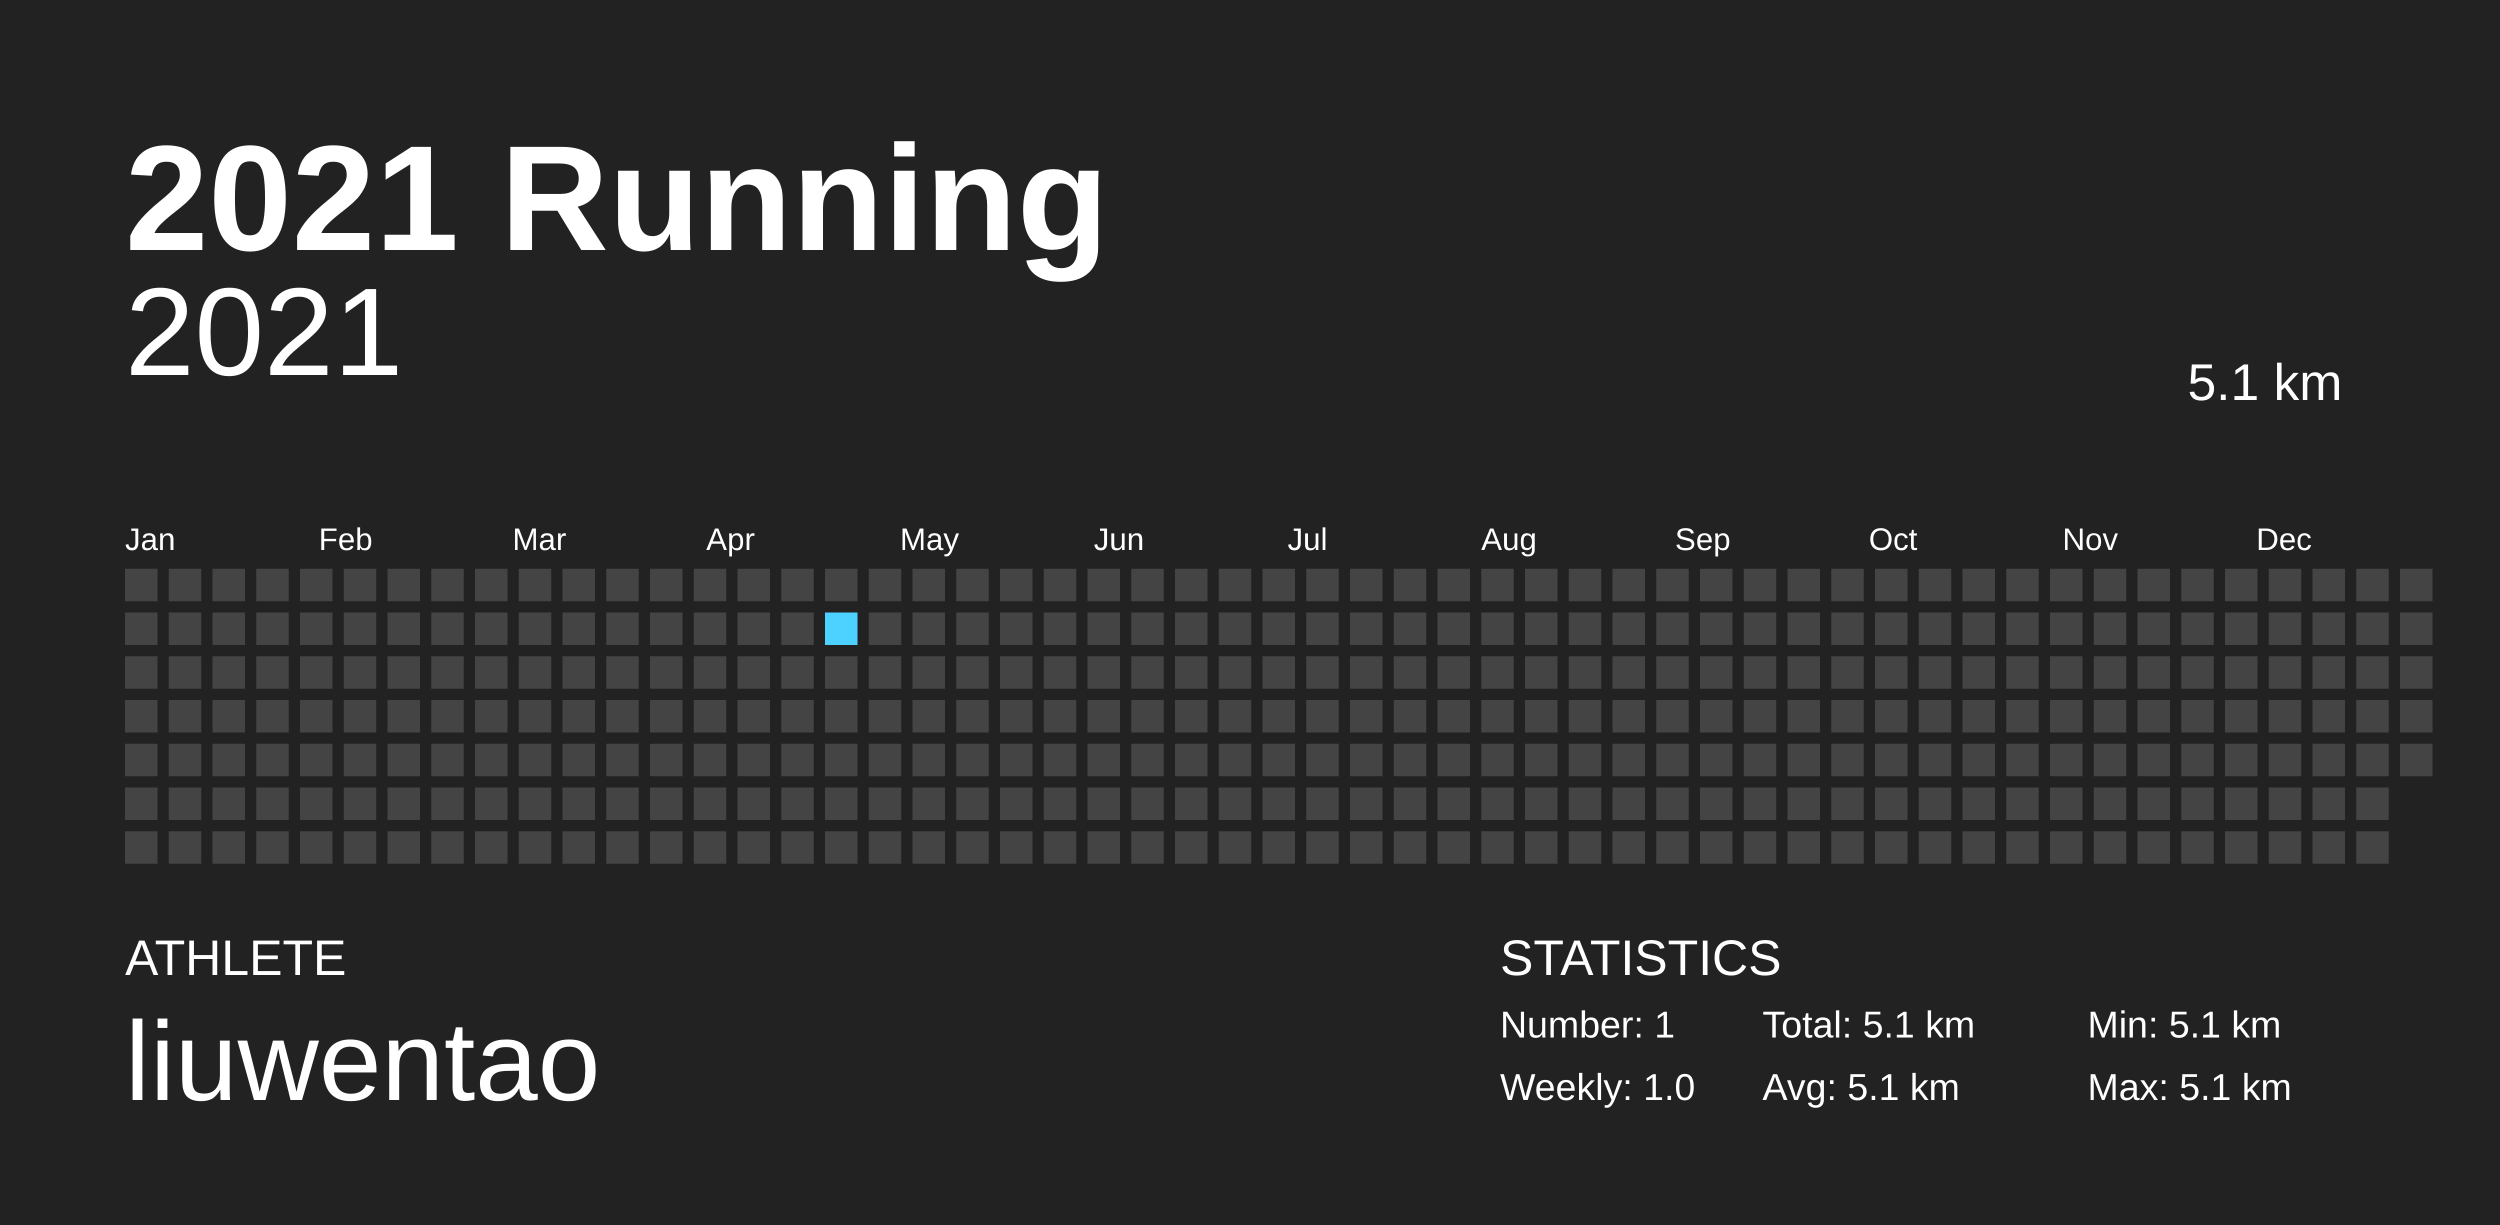
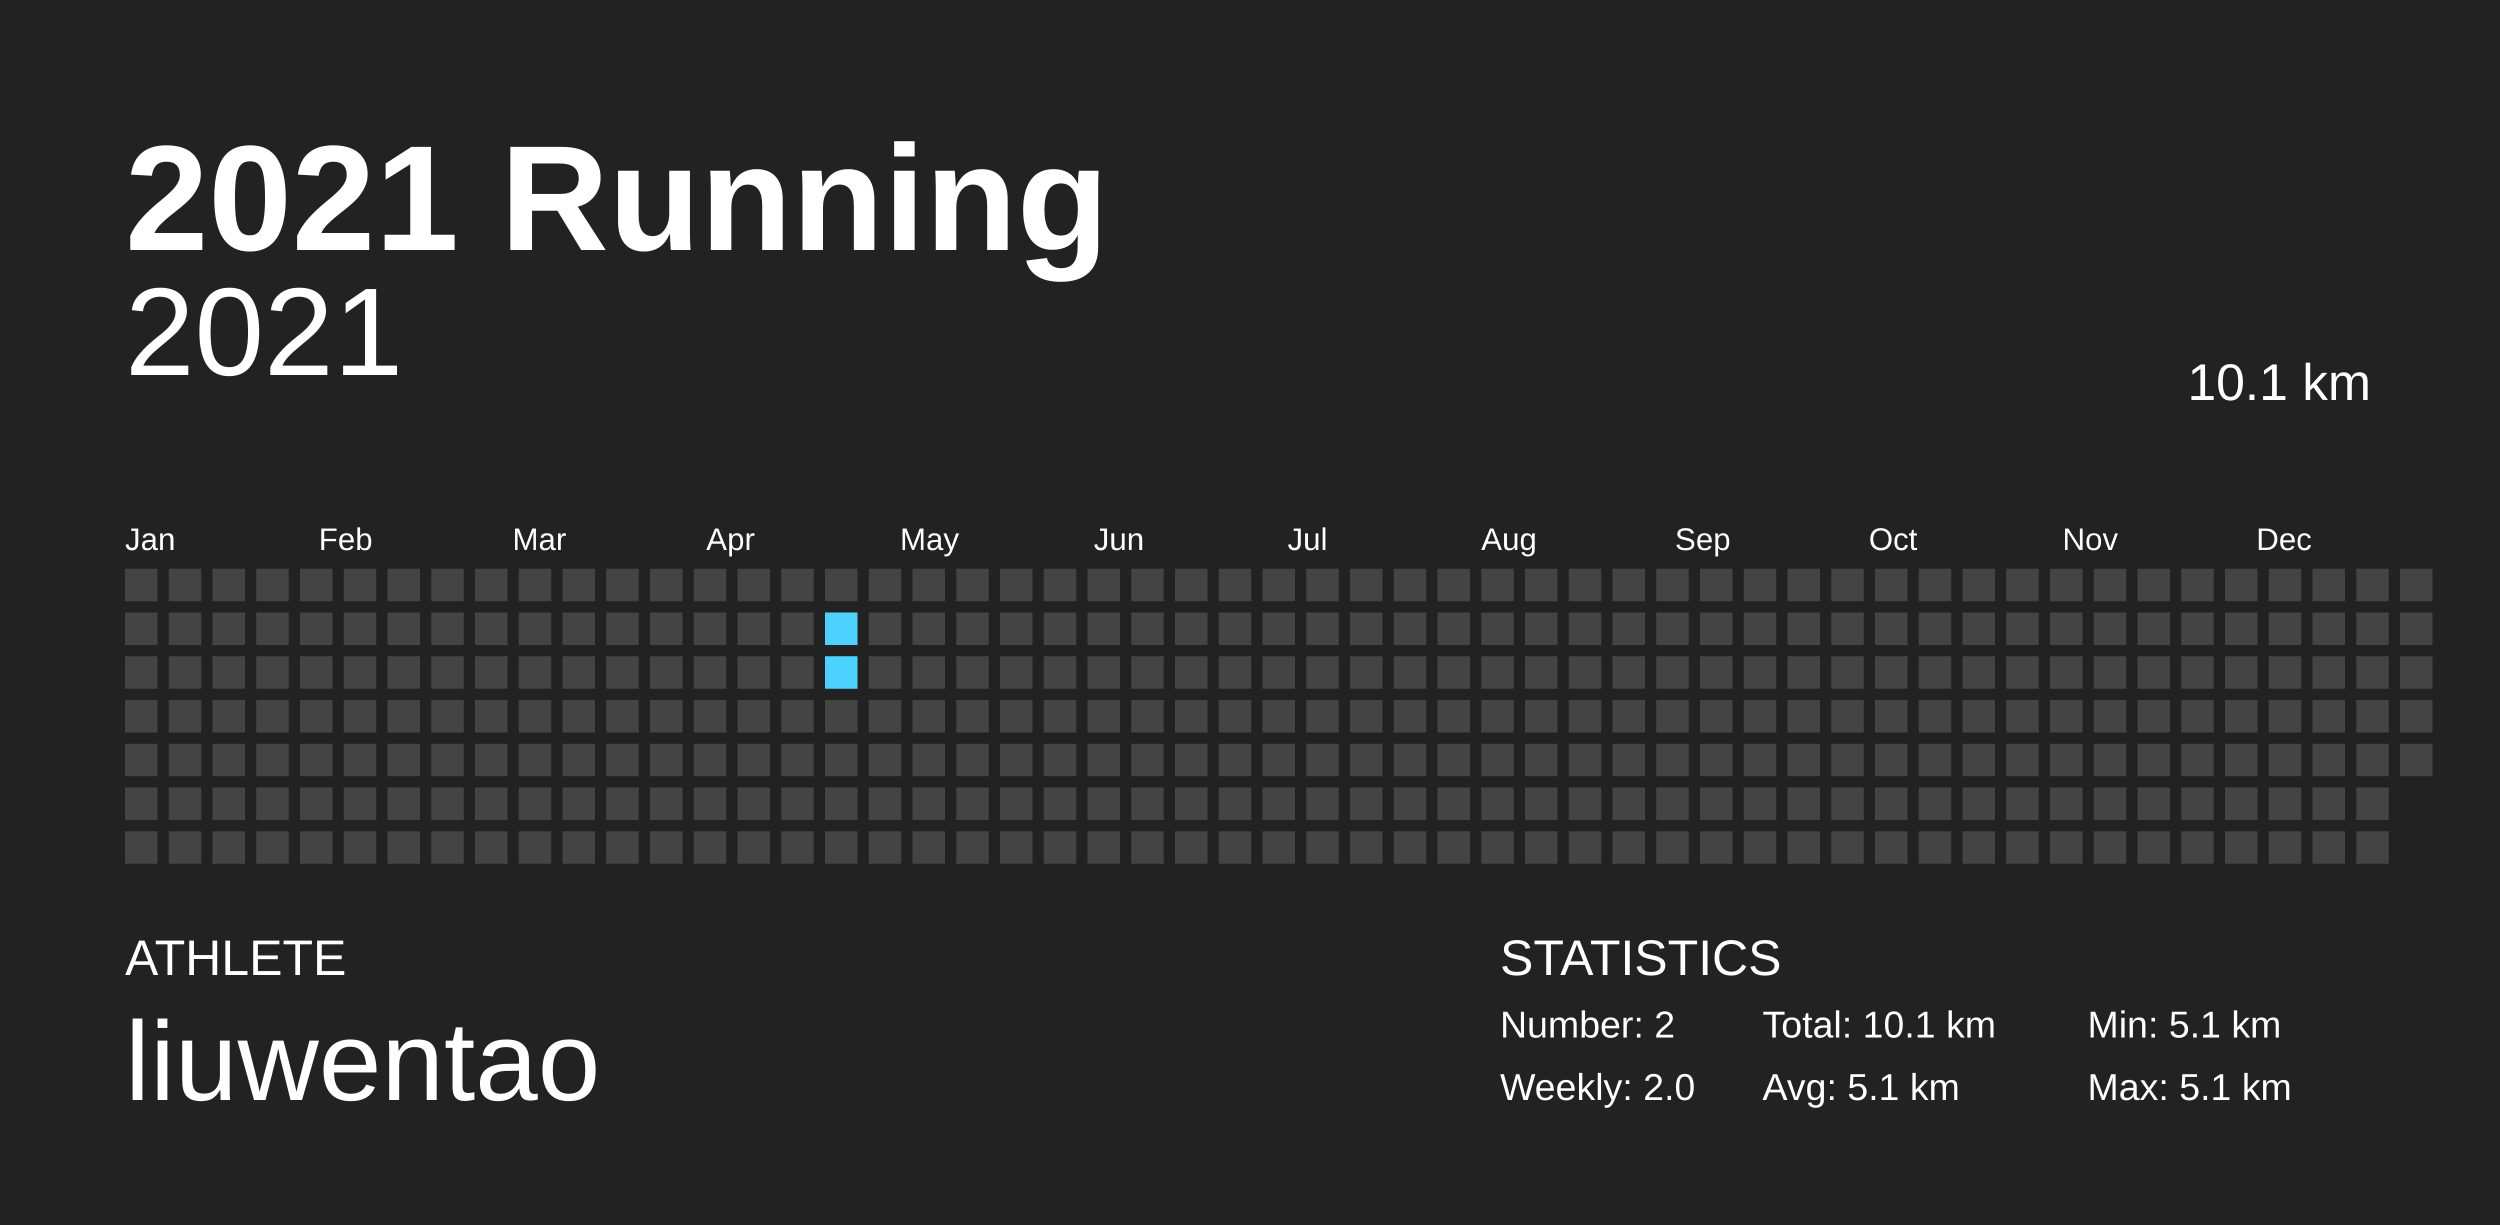
<svg xmlns="http://www.w3.org/2000/svg" baseProfile="full" height="98mm" version="1.1" viewBox="0,0,200,98" width="200mm">
  <defs />
  <rect fill="#222222" height="98" width="200" x="0" y="0" />
  <text fill="#FFFFFF" style="font-size:12px; font-family:Arial; font-weight:bold;" x="10" y="20">2021 Running</text>
  <text fill="#FFFFFF" style="font-size:4px; font-family:Arial" x="10" y="78">ATHLETE</text>
  <text fill="#FFFFFF" style="font-size:9px; font-family:Arial" x="10" y="88">liuwentao</text>
  <text fill="#FFFFFF" style="font-size:4px; font-family:Arial" x="120" y="78">STATISTICS</text>
-   <text fill="#FFFFFF" style="font-size:3px; font-family:Arial" x="120" y="83">Number: 1</text>
-   <text fill="#FFFFFF" style="font-size:3px; font-family:Arial" x="120" y="88">Weekly: 1.0</text>
-   <text fill="#FFFFFF" style="font-size:3px; font-family:Arial" x="141" y="83">Total: 5.1 km</text>
+   <text fill="#FFFFFF" style="font-size:3px; font-family:Arial" x="120" y="83">Number: 2</text>
+   <text fill="#FFFFFF" style="font-size:3px; font-family:Arial" x="120" y="88">Weekly: 2.0</text>
+   <text fill="#FFFFFF" style="font-size:3px; font-family:Arial" x="141" y="83">Total: 10.1 km</text>
  <text fill="#FFFFFF" style="font-size:3px; font-family:Arial" x="141" y="88">Avg: 5.1 km</text>
  <text fill="#FFFFFF" style="font-size:3px; font-family:Arial" x="167" y="83">Min: 5.1 km</text>
  <text fill="#FFFFFF" style="font-size:3px; font-family:Arial" x="167" y="88">Max: 5.1 km</text>
  <text alignment-baseline="hanging" fill="#FFFFFF" style="font-size:10.0px; font-family:Arial;" x="10" y="30">2021</text>
-   <text alignment-baseline="hanging" fill="#FFFFFF" style="font-size:4.125px; font-family:Arial;" x="175" y="32">5.1 km</text>
+   <text alignment-baseline="hanging" fill="#FFFFFF" style="font-size:4.125px; font-family:Arial;" x="175" y="32">10.1 km</text>
  <text fill="#FFFFFF" style="font-size:2.5px; font-family:Arial" x="10.0" y="44">Jan</text>
  <text fill="#FFFFFF" style="font-size:2.5px; font-family:Arial" x="25.5" y="44">Feb</text>
  <text fill="#FFFFFF" style="font-size:2.5px; font-family:Arial" x="41.0" y="44">Mar</text>
  <text fill="#FFFFFF" style="font-size:2.5px; font-family:Arial" x="56.5" y="44">Apr</text>
  <text fill="#FFFFFF" style="font-size:2.5px; font-family:Arial" x="72.0" y="44">May</text>
  <text fill="#FFFFFF" style="font-size:2.5px; font-family:Arial" x="87.5" y="44">Jun</text>
  <text fill="#FFFFFF" style="font-size:2.5px; font-family:Arial" x="103.0" y="44">Jul</text>
  <text fill="#FFFFFF" style="font-size:2.5px; font-family:Arial" x="118.5" y="44">Aug</text>
  <text fill="#FFFFFF" style="font-size:2.5px; font-family:Arial" x="134.0" y="44">Sep</text>
  <text fill="#FFFFFF" style="font-size:2.5px; font-family:Arial" x="149.5" y="44">Oct</text>
  <text fill="#FFFFFF" style="font-size:2.5px; font-family:Arial" x="165.0" y="44">Nov</text>
  <text fill="#FFFFFF" style="font-size:2.5px; font-family:Arial" x="180.5" y="44">Dec</text>
  <rect fill="#444444" height="2.6" width="2.6" x="10.0" y="45.5" />
  <rect fill="#444444" height="2.6" width="2.6" x="10.0" y="49.0" />
  <rect fill="#444444" height="2.6" width="2.6" x="10.0" y="52.5" />
  <rect fill="#444444" height="2.6" width="2.6" x="10.0" y="56.0" />
  <rect fill="#444444" height="2.6" width="2.6" x="10.0" y="59.5" />
  <rect fill="#444444" height="2.6" width="2.6" x="10.0" y="63.0" />
  <rect fill="#444444" height="2.6" width="2.6" x="10.0" y="66.5" />
  <rect fill="#444444" height="2.6" width="2.6" x="13.5" y="45.5" />
  <rect fill="#444444" height="2.6" width="2.6" x="13.5" y="49.0" />
  <rect fill="#444444" height="2.6" width="2.6" x="13.5" y="52.5" />
  <rect fill="#444444" height="2.6" width="2.6" x="13.5" y="56.0" />
  <rect fill="#444444" height="2.6" width="2.6" x="13.5" y="59.5" />
  <rect fill="#444444" height="2.6" width="2.6" x="13.5" y="63.0" />
  <rect fill="#444444" height="2.6" width="2.6" x="13.5" y="66.5" />
  <rect fill="#444444" height="2.6" width="2.6" x="17.0" y="45.5" />
  <rect fill="#444444" height="2.6" width="2.6" x="17.0" y="49.0" />
  <rect fill="#444444" height="2.6" width="2.6" x="17.0" y="52.5" />
  <rect fill="#444444" height="2.6" width="2.6" x="17.0" y="56.0" />
  <rect fill="#444444" height="2.6" width="2.6" x="17.0" y="59.5" />
  <rect fill="#444444" height="2.6" width="2.6" x="17.0" y="63.0" />
  <rect fill="#444444" height="2.6" width="2.6" x="17.0" y="66.5" />
  <rect fill="#444444" height="2.6" width="2.6" x="20.5" y="45.5" />
  <rect fill="#444444" height="2.6" width="2.6" x="20.5" y="49.0" />
  <rect fill="#444444" height="2.6" width="2.6" x="20.5" y="52.5" />
  <rect fill="#444444" height="2.6" width="2.6" x="20.5" y="56.0" />
  <rect fill="#444444" height="2.6" width="2.6" x="20.5" y="59.5" />
  <rect fill="#444444" height="2.6" width="2.6" x="20.5" y="63.0" />
  <rect fill="#444444" height="2.6" width="2.6" x="20.5" y="66.5" />
  <rect fill="#444444" height="2.6" width="2.6" x="24.0" y="45.5" />
  <rect fill="#444444" height="2.6" width="2.6" x="24.0" y="49.0" />
  <rect fill="#444444" height="2.6" width="2.6" x="24.0" y="52.5" />
  <rect fill="#444444" height="2.6" width="2.6" x="24.0" y="56.0" />
  <rect fill="#444444" height="2.6" width="2.6" x="24.0" y="59.5" />
  <rect fill="#444444" height="2.6" width="2.6" x="24.0" y="63.0" />
  <rect fill="#444444" height="2.6" width="2.6" x="24.0" y="66.5" />
  <rect fill="#444444" height="2.6" width="2.6" x="27.5" y="45.5" />
  <rect fill="#444444" height="2.6" width="2.6" x="27.5" y="49.0" />
  <rect fill="#444444" height="2.6" width="2.6" x="27.5" y="52.5" />
  <rect fill="#444444" height="2.6" width="2.6" x="27.5" y="56.0" />
  <rect fill="#444444" height="2.6" width="2.6" x="27.5" y="59.5" />
  <rect fill="#444444" height="2.6" width="2.6" x="27.5" y="63.0" />
  <rect fill="#444444" height="2.6" width="2.6" x="27.5" y="66.5" />
  <rect fill="#444444" height="2.6" width="2.6" x="31.0" y="45.5" />
  <rect fill="#444444" height="2.6" width="2.6" x="31.0" y="49.0" />
  <rect fill="#444444" height="2.6" width="2.6" x="31.0" y="52.5" />
  <rect fill="#444444" height="2.6" width="2.6" x="31.0" y="56.0" />
  <rect fill="#444444" height="2.6" width="2.6" x="31.0" y="59.5" />
  <rect fill="#444444" height="2.6" width="2.6" x="31.0" y="63.0" />
  <rect fill="#444444" height="2.6" width="2.6" x="31.0" y="66.5" />
  <rect fill="#444444" height="2.6" width="2.6" x="34.5" y="45.5" />
  <rect fill="#444444" height="2.6" width="2.6" x="34.5" y="49.0" />
  <rect fill="#444444" height="2.6" width="2.6" x="34.5" y="52.5" />
  <rect fill="#444444" height="2.6" width="2.6" x="34.5" y="56.0" />
  <rect fill="#444444" height="2.6" width="2.6" x="34.5" y="59.5" />
  <rect fill="#444444" height="2.6" width="2.6" x="34.5" y="63.0" />
  <rect fill="#444444" height="2.6" width="2.6" x="34.5" y="66.5" />
  <rect fill="#444444" height="2.6" width="2.6" x="38.0" y="45.5" />
  <rect fill="#444444" height="2.6" width="2.6" x="38.0" y="49.0" />
  <rect fill="#444444" height="2.6" width="2.6" x="38.0" y="52.5" />
  <rect fill="#444444" height="2.6" width="2.6" x="38.0" y="56.0" />
  <rect fill="#444444" height="2.6" width="2.6" x="38.0" y="59.5" />
  <rect fill="#444444" height="2.6" width="2.6" x="38.0" y="63.0" />
  <rect fill="#444444" height="2.6" width="2.6" x="38.0" y="66.5" />
  <rect fill="#444444" height="2.6" width="2.6" x="41.5" y="45.5" />
  <rect fill="#444444" height="2.6" width="2.6" x="41.5" y="49.0" />
  <rect fill="#444444" height="2.6" width="2.6" x="41.5" y="52.5" />
  <rect fill="#444444" height="2.6" width="2.6" x="41.5" y="56.0" />
  <rect fill="#444444" height="2.6" width="2.6" x="41.5" y="59.5" />
  <rect fill="#444444" height="2.6" width="2.6" x="41.5" y="63.0" />
  <rect fill="#444444" height="2.6" width="2.6" x="41.5" y="66.5" />
  <rect fill="#444444" height="2.6" width="2.6" x="45.0" y="45.5" />
  <rect fill="#444444" height="2.6" width="2.6" x="45.0" y="49.0" />
  <rect fill="#444444" height="2.6" width="2.6" x="45.0" y="52.5" />
  <rect fill="#444444" height="2.6" width="2.6" x="45.0" y="56.0" />
  <rect fill="#444444" height="2.6" width="2.6" x="45.0" y="59.5" />
  <rect fill="#444444" height="2.6" width="2.6" x="45.0" y="63.0" />
  <rect fill="#444444" height="2.6" width="2.6" x="45.0" y="66.5" />
  <rect fill="#444444" height="2.6" width="2.6" x="48.5" y="45.5" />
  <rect fill="#444444" height="2.6" width="2.6" x="48.5" y="49.0" />
  <rect fill="#444444" height="2.6" width="2.6" x="48.5" y="52.5" />
  <rect fill="#444444" height="2.6" width="2.6" x="48.5" y="56.0" />
  <rect fill="#444444" height="2.6" width="2.6" x="48.5" y="59.5" />
  <rect fill="#444444" height="2.6" width="2.6" x="48.5" y="63.0" />
  <rect fill="#444444" height="2.6" width="2.6" x="48.5" y="66.5" />
  <rect fill="#444444" height="2.6" width="2.6" x="52.0" y="45.5" />
  <rect fill="#444444" height="2.6" width="2.6" x="52.0" y="49.0" />
  <rect fill="#444444" height="2.6" width="2.6" x="52.0" y="52.5" />
  <rect fill="#444444" height="2.6" width="2.6" x="52.0" y="56.0" />
  <rect fill="#444444" height="2.6" width="2.6" x="52.0" y="59.5" />
  <rect fill="#444444" height="2.6" width="2.6" x="52.0" y="63.0" />
  <rect fill="#444444" height="2.6" width="2.6" x="52.0" y="66.5" />
  <rect fill="#444444" height="2.6" width="2.6" x="55.5" y="45.5" />
  <rect fill="#444444" height="2.6" width="2.6" x="55.5" y="49.0" />
  <rect fill="#444444" height="2.6" width="2.6" x="55.5" y="52.5" />
  <rect fill="#444444" height="2.6" width="2.6" x="55.5" y="56.0" />
  <rect fill="#444444" height="2.6" width="2.6" x="55.5" y="59.5" />
  <rect fill="#444444" height="2.6" width="2.6" x="55.5" y="63.0" />
  <rect fill="#444444" height="2.6" width="2.6" x="55.5" y="66.5" />
  <rect fill="#444444" height="2.6" width="2.6" x="59.0" y="45.5" />
  <rect fill="#444444" height="2.6" width="2.6" x="59.0" y="49.0" />
  <rect fill="#444444" height="2.6" width="2.6" x="59.0" y="52.5" />
  <rect fill="#444444" height="2.6" width="2.6" x="59.0" y="56.0" />
  <rect fill="#444444" height="2.6" width="2.6" x="59.0" y="59.5" />
  <rect fill="#444444" height="2.6" width="2.6" x="59.0" y="63.0" />
  <rect fill="#444444" height="2.6" width="2.6" x="59.0" y="66.5" />
  <rect fill="#444444" height="2.6" width="2.6" x="62.5" y="45.5" />
  <rect fill="#444444" height="2.6" width="2.6" x="62.5" y="49.0" />
  <rect fill="#444444" height="2.6" width="2.6" x="62.5" y="52.5" />
  <rect fill="#444444" height="2.6" width="2.6" x="62.5" y="56.0" />
  <rect fill="#444444" height="2.6" width="2.6" x="62.5" y="59.5" />
  <rect fill="#444444" height="2.6" width="2.6" x="62.5" y="63.0" />
  <rect fill="#444444" height="2.6" width="2.6" x="62.5" y="66.5" />
  <rect fill="#444444" height="2.6" width="2.6" x="66.0" y="45.5" />
-   <rect fill="#4DD2FF" height="2.6" width="2.6" x="66.0" y="49.0" />
-   <rect fill="#444444" height="2.6" width="2.6" x="66.0" y="52.5" />
+   <rect fill="#4dd2ff" height="2.6" width="2.6" x="66.0" y="49.0" />
+   <rect fill="#4dd2ff" height="2.6" width="2.6" x="66.0" y="52.5" />
  <rect fill="#444444" height="2.6" width="2.6" x="66.0" y="56.0" />
  <rect fill="#444444" height="2.6" width="2.6" x="66.0" y="59.5" />
  <rect fill="#444444" height="2.6" width="2.6" x="66.0" y="63.0" />
  <rect fill="#444444" height="2.6" width="2.6" x="66.0" y="66.5" />
  <rect fill="#444444" height="2.6" width="2.6" x="69.5" y="45.5" />
  <rect fill="#444444" height="2.6" width="2.6" x="69.5" y="49.0" />
  <rect fill="#444444" height="2.6" width="2.6" x="69.5" y="52.5" />
  <rect fill="#444444" height="2.6" width="2.6" x="69.5" y="56.0" />
  <rect fill="#444444" height="2.6" width="2.6" x="69.5" y="59.5" />
  <rect fill="#444444" height="2.6" width="2.6" x="69.5" y="63.0" />
  <rect fill="#444444" height="2.6" width="2.6" x="69.5" y="66.5" />
  <rect fill="#444444" height="2.6" width="2.6" x="73.0" y="45.5" />
  <rect fill="#444444" height="2.6" width="2.6" x="73.0" y="49.0" />
  <rect fill="#444444" height="2.6" width="2.6" x="73.0" y="52.5" />
  <rect fill="#444444" height="2.6" width="2.6" x="73.0" y="56.0" />
  <rect fill="#444444" height="2.6" width="2.6" x="73.0" y="59.5" />
  <rect fill="#444444" height="2.6" width="2.6" x="73.0" y="63.0" />
  <rect fill="#444444" height="2.6" width="2.6" x="73.0" y="66.5" />
  <rect fill="#444444" height="2.6" width="2.6" x="76.5" y="45.5" />
  <rect fill="#444444" height="2.6" width="2.6" x="76.5" y="49.0" />
  <rect fill="#444444" height="2.6" width="2.6" x="76.5" y="52.5" />
  <rect fill="#444444" height="2.6" width="2.6" x="76.5" y="56.0" />
  <rect fill="#444444" height="2.6" width="2.6" x="76.5" y="59.5" />
  <rect fill="#444444" height="2.6" width="2.6" x="76.5" y="63.0" />
  <rect fill="#444444" height="2.6" width="2.6" x="76.5" y="66.5" />
  <rect fill="#444444" height="2.6" width="2.6" x="80.0" y="45.5" />
  <rect fill="#444444" height="2.6" width="2.6" x="80.0" y="49.0" />
  <rect fill="#444444" height="2.6" width="2.6" x="80.0" y="52.5" />
  <rect fill="#444444" height="2.6" width="2.6" x="80.0" y="56.0" />
  <rect fill="#444444" height="2.6" width="2.6" x="80.0" y="59.5" />
  <rect fill="#444444" height="2.6" width="2.6" x="80.0" y="63.0" />
  <rect fill="#444444" height="2.6" width="2.6" x="80.0" y="66.5" />
  <rect fill="#444444" height="2.6" width="2.6" x="83.5" y="45.5" />
  <rect fill="#444444" height="2.6" width="2.6" x="83.5" y="49.0" />
  <rect fill="#444444" height="2.6" width="2.6" x="83.5" y="52.5" />
  <rect fill="#444444" height="2.6" width="2.6" x="83.5" y="56.0" />
  <rect fill="#444444" height="2.6" width="2.6" x="83.5" y="59.5" />
  <rect fill="#444444" height="2.6" width="2.6" x="83.5" y="63.0" />
  <rect fill="#444444" height="2.6" width="2.6" x="83.5" y="66.5" />
  <rect fill="#444444" height="2.6" width="2.6" x="87.0" y="45.5" />
  <rect fill="#444444" height="2.6" width="2.6" x="87.0" y="49.0" />
  <rect fill="#444444" height="2.6" width="2.6" x="87.0" y="52.5" />
  <rect fill="#444444" height="2.6" width="2.6" x="87.0" y="56.0" />
  <rect fill="#444444" height="2.6" width="2.6" x="87.0" y="59.5" />
  <rect fill="#444444" height="2.6" width="2.6" x="87.0" y="63.0" />
  <rect fill="#444444" height="2.6" width="2.6" x="87.0" y="66.5" />
  <rect fill="#444444" height="2.6" width="2.6" x="90.5" y="45.5" />
  <rect fill="#444444" height="2.6" width="2.6" x="90.5" y="49.0" />
  <rect fill="#444444" height="2.6" width="2.6" x="90.5" y="52.5" />
  <rect fill="#444444" height="2.6" width="2.6" x="90.5" y="56.0" />
  <rect fill="#444444" height="2.6" width="2.6" x="90.5" y="59.5" />
  <rect fill="#444444" height="2.6" width="2.6" x="90.5" y="63.0" />
  <rect fill="#444444" height="2.6" width="2.6" x="90.5" y="66.5" />
  <rect fill="#444444" height="2.6" width="2.6" x="94.0" y="45.5" />
  <rect fill="#444444" height="2.6" width="2.6" x="94.0" y="49.0" />
  <rect fill="#444444" height="2.6" width="2.6" x="94.0" y="52.5" />
  <rect fill="#444444" height="2.6" width="2.6" x="94.0" y="56.0" />
  <rect fill="#444444" height="2.6" width="2.6" x="94.0" y="59.5" />
  <rect fill="#444444" height="2.6" width="2.6" x="94.0" y="63.0" />
  <rect fill="#444444" height="2.6" width="2.6" x="94.0" y="66.5" />
  <rect fill="#444444" height="2.6" width="2.6" x="97.5" y="45.5" />
  <rect fill="#444444" height="2.6" width="2.6" x="97.5" y="49.0" />
  <rect fill="#444444" height="2.6" width="2.6" x="97.5" y="52.5" />
  <rect fill="#444444" height="2.6" width="2.6" x="97.5" y="56.0" />
  <rect fill="#444444" height="2.6" width="2.6" x="97.5" y="59.5" />
  <rect fill="#444444" height="2.6" width="2.6" x="97.5" y="63.0" />
  <rect fill="#444444" height="2.6" width="2.6" x="97.5" y="66.5" />
  <rect fill="#444444" height="2.6" width="2.6" x="101.0" y="45.5" />
  <rect fill="#444444" height="2.6" width="2.6" x="101.0" y="49.0" />
  <rect fill="#444444" height="2.6" width="2.6" x="101.0" y="52.5" />
  <rect fill="#444444" height="2.6" width="2.6" x="101.0" y="56.0" />
  <rect fill="#444444" height="2.6" width="2.6" x="101.0" y="59.5" />
  <rect fill="#444444" height="2.6" width="2.6" x="101.0" y="63.0" />
  <rect fill="#444444" height="2.6" width="2.6" x="101.0" y="66.5" />
  <rect fill="#444444" height="2.6" width="2.6" x="104.5" y="45.5" />
  <rect fill="#444444" height="2.6" width="2.6" x="104.5" y="49.0" />
  <rect fill="#444444" height="2.6" width="2.6" x="104.5" y="52.5" />
  <rect fill="#444444" height="2.6" width="2.6" x="104.5" y="56.0" />
  <rect fill="#444444" height="2.6" width="2.6" x="104.5" y="59.5" />
  <rect fill="#444444" height="2.6" width="2.6" x="104.5" y="63.0" />
  <rect fill="#444444" height="2.6" width="2.6" x="104.5" y="66.5" />
  <rect fill="#444444" height="2.6" width="2.6" x="108.0" y="45.5" />
  <rect fill="#444444" height="2.6" width="2.6" x="108.0" y="49.0" />
  <rect fill="#444444" height="2.6" width="2.6" x="108.0" y="52.5" />
  <rect fill="#444444" height="2.6" width="2.6" x="108.0" y="56.0" />
  <rect fill="#444444" height="2.6" width="2.6" x="108.0" y="59.5" />
  <rect fill="#444444" height="2.6" width="2.6" x="108.0" y="63.0" />
  <rect fill="#444444" height="2.6" width="2.6" x="108.0" y="66.5" />
  <rect fill="#444444" height="2.6" width="2.6" x="111.5" y="45.5" />
  <rect fill="#444444" height="2.6" width="2.6" x="111.5" y="49.0" />
  <rect fill="#444444" height="2.6" width="2.6" x="111.5" y="52.5" />
  <rect fill="#444444" height="2.6" width="2.6" x="111.5" y="56.0" />
  <rect fill="#444444" height="2.6" width="2.6" x="111.5" y="59.5" />
  <rect fill="#444444" height="2.6" width="2.6" x="111.5" y="63.0" />
  <rect fill="#444444" height="2.6" width="2.6" x="111.5" y="66.5" />
  <rect fill="#444444" height="2.6" width="2.6" x="115.0" y="45.5" />
  <rect fill="#444444" height="2.6" width="2.6" x="115.0" y="49.0" />
  <rect fill="#444444" height="2.6" width="2.6" x="115.0" y="52.5" />
  <rect fill="#444444" height="2.6" width="2.6" x="115.0" y="56.0" />
  <rect fill="#444444" height="2.6" width="2.6" x="115.0" y="59.5" />
  <rect fill="#444444" height="2.6" width="2.6" x="115.0" y="63.0" />
  <rect fill="#444444" height="2.6" width="2.6" x="115.0" y="66.5" />
  <rect fill="#444444" height="2.6" width="2.6" x="118.5" y="45.5" />
  <rect fill="#444444" height="2.6" width="2.6" x="118.5" y="49.0" />
  <rect fill="#444444" height="2.6" width="2.6" x="118.5" y="52.5" />
  <rect fill="#444444" height="2.6" width="2.6" x="118.5" y="56.0" />
  <rect fill="#444444" height="2.6" width="2.6" x="118.5" y="59.5" />
  <rect fill="#444444" height="2.6" width="2.6" x="118.5" y="63.0" />
  <rect fill="#444444" height="2.6" width="2.6" x="118.5" y="66.5" />
  <rect fill="#444444" height="2.6" width="2.6" x="122.0" y="45.5" />
  <rect fill="#444444" height="2.6" width="2.6" x="122.0" y="49.0" />
  <rect fill="#444444" height="2.6" width="2.6" x="122.0" y="52.5" />
  <rect fill="#444444" height="2.6" width="2.6" x="122.0" y="56.0" />
  <rect fill="#444444" height="2.6" width="2.6" x="122.0" y="59.5" />
  <rect fill="#444444" height="2.6" width="2.6" x="122.0" y="63.0" />
  <rect fill="#444444" height="2.6" width="2.6" x="122.0" y="66.5" />
  <rect fill="#444444" height="2.6" width="2.6" x="125.5" y="45.5" />
  <rect fill="#444444" height="2.6" width="2.6" x="125.5" y="49.0" />
  <rect fill="#444444" height="2.6" width="2.6" x="125.5" y="52.5" />
  <rect fill="#444444" height="2.6" width="2.6" x="125.5" y="56.0" />
  <rect fill="#444444" height="2.6" width="2.6" x="125.5" y="59.5" />
  <rect fill="#444444" height="2.6" width="2.6" x="125.5" y="63.0" />
  <rect fill="#444444" height="2.6" width="2.6" x="125.5" y="66.5" />
  <rect fill="#444444" height="2.6" width="2.6" x="129.0" y="45.5" />
  <rect fill="#444444" height="2.6" width="2.6" x="129.0" y="49.0" />
  <rect fill="#444444" height="2.6" width="2.6" x="129.0" y="52.5" />
  <rect fill="#444444" height="2.6" width="2.6" x="129.0" y="56.0" />
  <rect fill="#444444" height="2.6" width="2.6" x="129.0" y="59.5" />
  <rect fill="#444444" height="2.6" width="2.6" x="129.0" y="63.0" />
  <rect fill="#444444" height="2.6" width="2.6" x="129.0" y="66.5" />
  <rect fill="#444444" height="2.6" width="2.6" x="132.5" y="45.5" />
  <rect fill="#444444" height="2.6" width="2.6" x="132.5" y="49.0" />
  <rect fill="#444444" height="2.6" width="2.6" x="132.5" y="52.5" />
  <rect fill="#444444" height="2.6" width="2.6" x="132.5" y="56.0" />
  <rect fill="#444444" height="2.6" width="2.6" x="132.5" y="59.5" />
  <rect fill="#444444" height="2.6" width="2.6" x="132.5" y="63.0" />
  <rect fill="#444444" height="2.6" width="2.6" x="132.5" y="66.5" />
  <rect fill="#444444" height="2.6" width="2.6" x="136.0" y="45.5" />
  <rect fill="#444444" height="2.6" width="2.6" x="136.0" y="49.0" />
  <rect fill="#444444" height="2.6" width="2.6" x="136.0" y="52.5" />
  <rect fill="#444444" height="2.6" width="2.6" x="136.0" y="56.0" />
  <rect fill="#444444" height="2.6" width="2.6" x="136.0" y="59.5" />
  <rect fill="#444444" height="2.6" width="2.6" x="136.0" y="63.0" />
  <rect fill="#444444" height="2.6" width="2.6" x="136.0" y="66.5" />
  <rect fill="#444444" height="2.6" width="2.6" x="139.5" y="45.5" />
  <rect fill="#444444" height="2.6" width="2.6" x="139.5" y="49.0" />
  <rect fill="#444444" height="2.6" width="2.6" x="139.5" y="52.5" />
  <rect fill="#444444" height="2.6" width="2.6" x="139.5" y="56.0" />
  <rect fill="#444444" height="2.6" width="2.6" x="139.5" y="59.5" />
  <rect fill="#444444" height="2.6" width="2.6" x="139.5" y="63.0" />
  <rect fill="#444444" height="2.6" width="2.6" x="139.5" y="66.5" />
  <rect fill="#444444" height="2.6" width="2.6" x="143.0" y="45.5" />
  <rect fill="#444444" height="2.6" width="2.6" x="143.0" y="49.0" />
  <rect fill="#444444" height="2.6" width="2.6" x="143.0" y="52.5" />
  <rect fill="#444444" height="2.6" width="2.6" x="143.0" y="56.0" />
  <rect fill="#444444" height="2.6" width="2.6" x="143.0" y="59.5" />
  <rect fill="#444444" height="2.6" width="2.6" x="143.0" y="63.0" />
  <rect fill="#444444" height="2.6" width="2.6" x="143.0" y="66.5" />
  <rect fill="#444444" height="2.6" width="2.6" x="146.5" y="45.5" />
  <rect fill="#444444" height="2.6" width="2.6" x="146.5" y="49.0" />
  <rect fill="#444444" height="2.6" width="2.6" x="146.5" y="52.5" />
  <rect fill="#444444" height="2.6" width="2.6" x="146.5" y="56.0" />
  <rect fill="#444444" height="2.6" width="2.6" x="146.5" y="59.5" />
  <rect fill="#444444" height="2.6" width="2.6" x="146.5" y="63.0" />
  <rect fill="#444444" height="2.6" width="2.6" x="146.5" y="66.5" />
  <rect fill="#444444" height="2.6" width="2.6" x="150.0" y="45.5" />
  <rect fill="#444444" height="2.6" width="2.6" x="150.0" y="49.0" />
  <rect fill="#444444" height="2.6" width="2.6" x="150.0" y="52.5" />
  <rect fill="#444444" height="2.6" width="2.6" x="150.0" y="56.0" />
  <rect fill="#444444" height="2.6" width="2.6" x="150.0" y="59.5" />
  <rect fill="#444444" height="2.6" width="2.6" x="150.0" y="63.0" />
  <rect fill="#444444" height="2.6" width="2.6" x="150.0" y="66.5" />
  <rect fill="#444444" height="2.6" width="2.6" x="153.5" y="45.5" />
  <rect fill="#444444" height="2.6" width="2.6" x="153.5" y="49.0" />
  <rect fill="#444444" height="2.6" width="2.6" x="153.5" y="52.5" />
  <rect fill="#444444" height="2.6" width="2.6" x="153.5" y="56.0" />
  <rect fill="#444444" height="2.6" width="2.6" x="153.5" y="59.5" />
  <rect fill="#444444" height="2.6" width="2.6" x="153.5" y="63.0" />
  <rect fill="#444444" height="2.6" width="2.6" x="153.5" y="66.5" />
  <rect fill="#444444" height="2.6" width="2.6" x="157.0" y="45.5" />
  <rect fill="#444444" height="2.6" width="2.6" x="157.0" y="49.0" />
  <rect fill="#444444" height="2.6" width="2.6" x="157.0" y="52.5" />
  <rect fill="#444444" height="2.6" width="2.6" x="157.0" y="56.0" />
  <rect fill="#444444" height="2.6" width="2.6" x="157.0" y="59.5" />
  <rect fill="#444444" height="2.6" width="2.6" x="157.0" y="63.0" />
  <rect fill="#444444" height="2.6" width="2.6" x="157.0" y="66.5" />
  <rect fill="#444444" height="2.6" width="2.6" x="160.5" y="45.5" />
  <rect fill="#444444" height="2.6" width="2.6" x="160.5" y="49.0" />
  <rect fill="#444444" height="2.6" width="2.6" x="160.5" y="52.5" />
  <rect fill="#444444" height="2.6" width="2.6" x="160.5" y="56.0" />
  <rect fill="#444444" height="2.6" width="2.6" x="160.5" y="59.5" />
  <rect fill="#444444" height="2.6" width="2.6" x="160.5" y="63.0" />
  <rect fill="#444444" height="2.6" width="2.6" x="160.5" y="66.5" />
  <rect fill="#444444" height="2.6" width="2.6" x="164.0" y="45.5" />
  <rect fill="#444444" height="2.6" width="2.6" x="164.0" y="49.0" />
  <rect fill="#444444" height="2.6" width="2.6" x="164.0" y="52.5" />
  <rect fill="#444444" height="2.6" width="2.6" x="164.0" y="56.0" />
  <rect fill="#444444" height="2.6" width="2.6" x="164.0" y="59.5" />
  <rect fill="#444444" height="2.6" width="2.6" x="164.0" y="63.0" />
  <rect fill="#444444" height="2.6" width="2.6" x="164.0" y="66.5" />
  <rect fill="#444444" height="2.6" width="2.6" x="167.5" y="45.5" />
  <rect fill="#444444" height="2.6" width="2.6" x="167.5" y="49.0" />
  <rect fill="#444444" height="2.6" width="2.6" x="167.5" y="52.5" />
  <rect fill="#444444" height="2.6" width="2.6" x="167.5" y="56.0" />
  <rect fill="#444444" height="2.6" width="2.6" x="167.5" y="59.5" />
  <rect fill="#444444" height="2.6" width="2.6" x="167.5" y="63.0" />
  <rect fill="#444444" height="2.6" width="2.6" x="167.5" y="66.5" />
  <rect fill="#444444" height="2.6" width="2.6" x="171.0" y="45.5" />
  <rect fill="#444444" height="2.6" width="2.6" x="171.0" y="49.0" />
  <rect fill="#444444" height="2.6" width="2.6" x="171.0" y="52.5" />
  <rect fill="#444444" height="2.6" width="2.6" x="171.0" y="56.0" />
  <rect fill="#444444" height="2.6" width="2.6" x="171.0" y="59.5" />
  <rect fill="#444444" height="2.6" width="2.6" x="171.0" y="63.0" />
  <rect fill="#444444" height="2.6" width="2.6" x="171.0" y="66.5" />
  <rect fill="#444444" height="2.6" width="2.6" x="174.5" y="45.5" />
  <rect fill="#444444" height="2.6" width="2.6" x="174.5" y="49.0" />
  <rect fill="#444444" height="2.6" width="2.6" x="174.5" y="52.5" />
  <rect fill="#444444" height="2.6" width="2.6" x="174.5" y="56.0" />
  <rect fill="#444444" height="2.6" width="2.6" x="174.5" y="59.5" />
  <rect fill="#444444" height="2.6" width="2.6" x="174.5" y="63.0" />
  <rect fill="#444444" height="2.6" width="2.6" x="174.5" y="66.5" />
  <rect fill="#444444" height="2.6" width="2.6" x="178.0" y="45.5" />
  <rect fill="#444444" height="2.6" width="2.6" x="178.0" y="49.0" />
  <rect fill="#444444" height="2.6" width="2.6" x="178.0" y="52.5" />
  <rect fill="#444444" height="2.6" width="2.6" x="178.0" y="56.0" />
  <rect fill="#444444" height="2.6" width="2.6" x="178.0" y="59.5" />
  <rect fill="#444444" height="2.6" width="2.6" x="178.0" y="63.0" />
  <rect fill="#444444" height="2.6" width="2.6" x="178.0" y="66.5" />
  <rect fill="#444444" height="2.6" width="2.6" x="181.5" y="45.5" />
  <rect fill="#444444" height="2.6" width="2.6" x="181.5" y="49.0" />
  <rect fill="#444444" height="2.6" width="2.6" x="181.5" y="52.5" />
  <rect fill="#444444" height="2.6" width="2.6" x="181.5" y="56.0" />
  <rect fill="#444444" height="2.6" width="2.6" x="181.5" y="59.5" />
  <rect fill="#444444" height="2.6" width="2.6" x="181.5" y="63.0" />
  <rect fill="#444444" height="2.6" width="2.6" x="181.5" y="66.5" />
  <rect fill="#444444" height="2.6" width="2.6" x="185.0" y="45.5" />
  <rect fill="#444444" height="2.6" width="2.6" x="185.0" y="49.0" />
  <rect fill="#444444" height="2.6" width="2.6" x="185.0" y="52.5" />
  <rect fill="#444444" height="2.6" width="2.6" x="185.0" y="56.0" />
  <rect fill="#444444" height="2.6" width="2.6" x="185.0" y="59.5" />
  <rect fill="#444444" height="2.6" width="2.6" x="185.0" y="63.0" />
  <rect fill="#444444" height="2.6" width="2.6" x="185.0" y="66.5" />
  <rect fill="#444444" height="2.6" width="2.6" x="188.5" y="45.5" />
  <rect fill="#444444" height="2.6" width="2.6" x="188.5" y="49.0" />
  <rect fill="#444444" height="2.6" width="2.6" x="188.5" y="52.5" />
  <rect fill="#444444" height="2.6" width="2.6" x="188.5" y="56.0" />
  <rect fill="#444444" height="2.6" width="2.6" x="188.5" y="59.5" />
  <rect fill="#444444" height="2.6" width="2.6" x="188.5" y="63.0" />
  <rect fill="#444444" height="2.6" width="2.6" x="188.5" y="66.5" />
  <rect fill="#444444" height="2.6" width="2.6" x="192.0" y="45.5" />
  <rect fill="#444444" height="2.6" width="2.6" x="192.0" y="49.0" />
  <rect fill="#444444" height="2.6" width="2.6" x="192.0" y="52.5" />
  <rect fill="#444444" height="2.6" width="2.6" x="192.0" y="56.0" />
  <rect fill="#444444" height="2.6" width="2.6" x="192.0" y="59.5" />
</svg>
